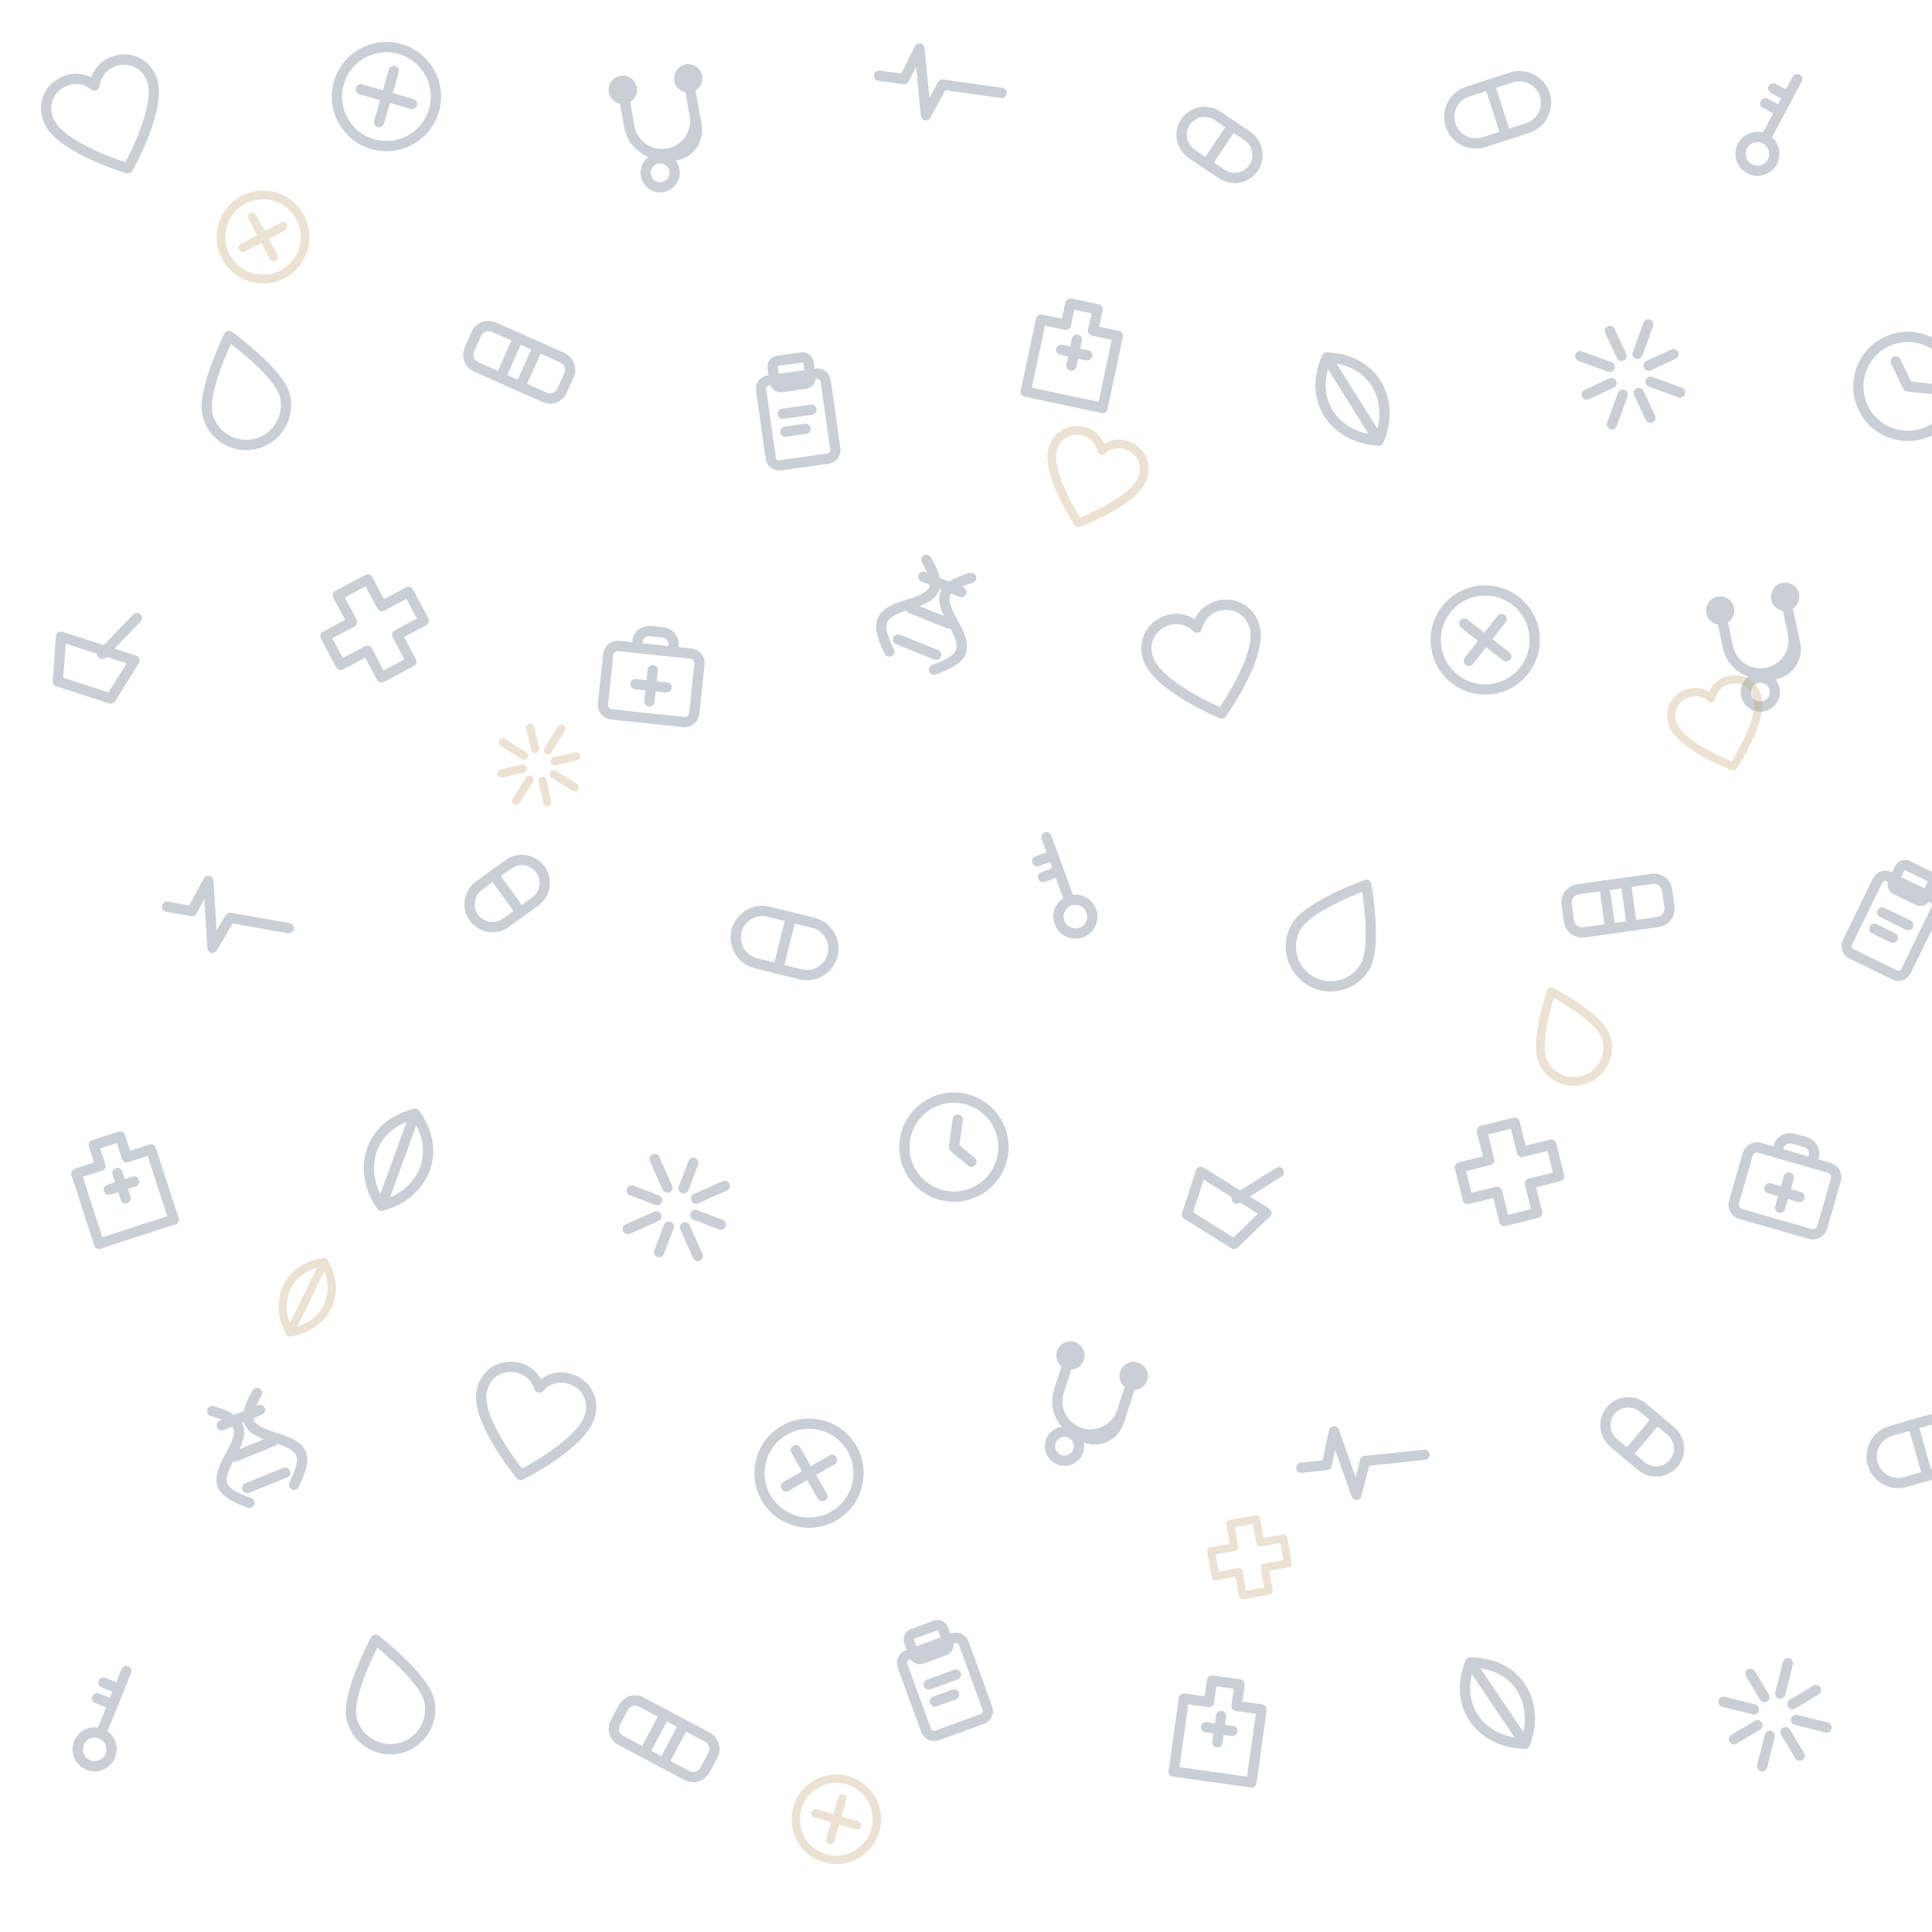
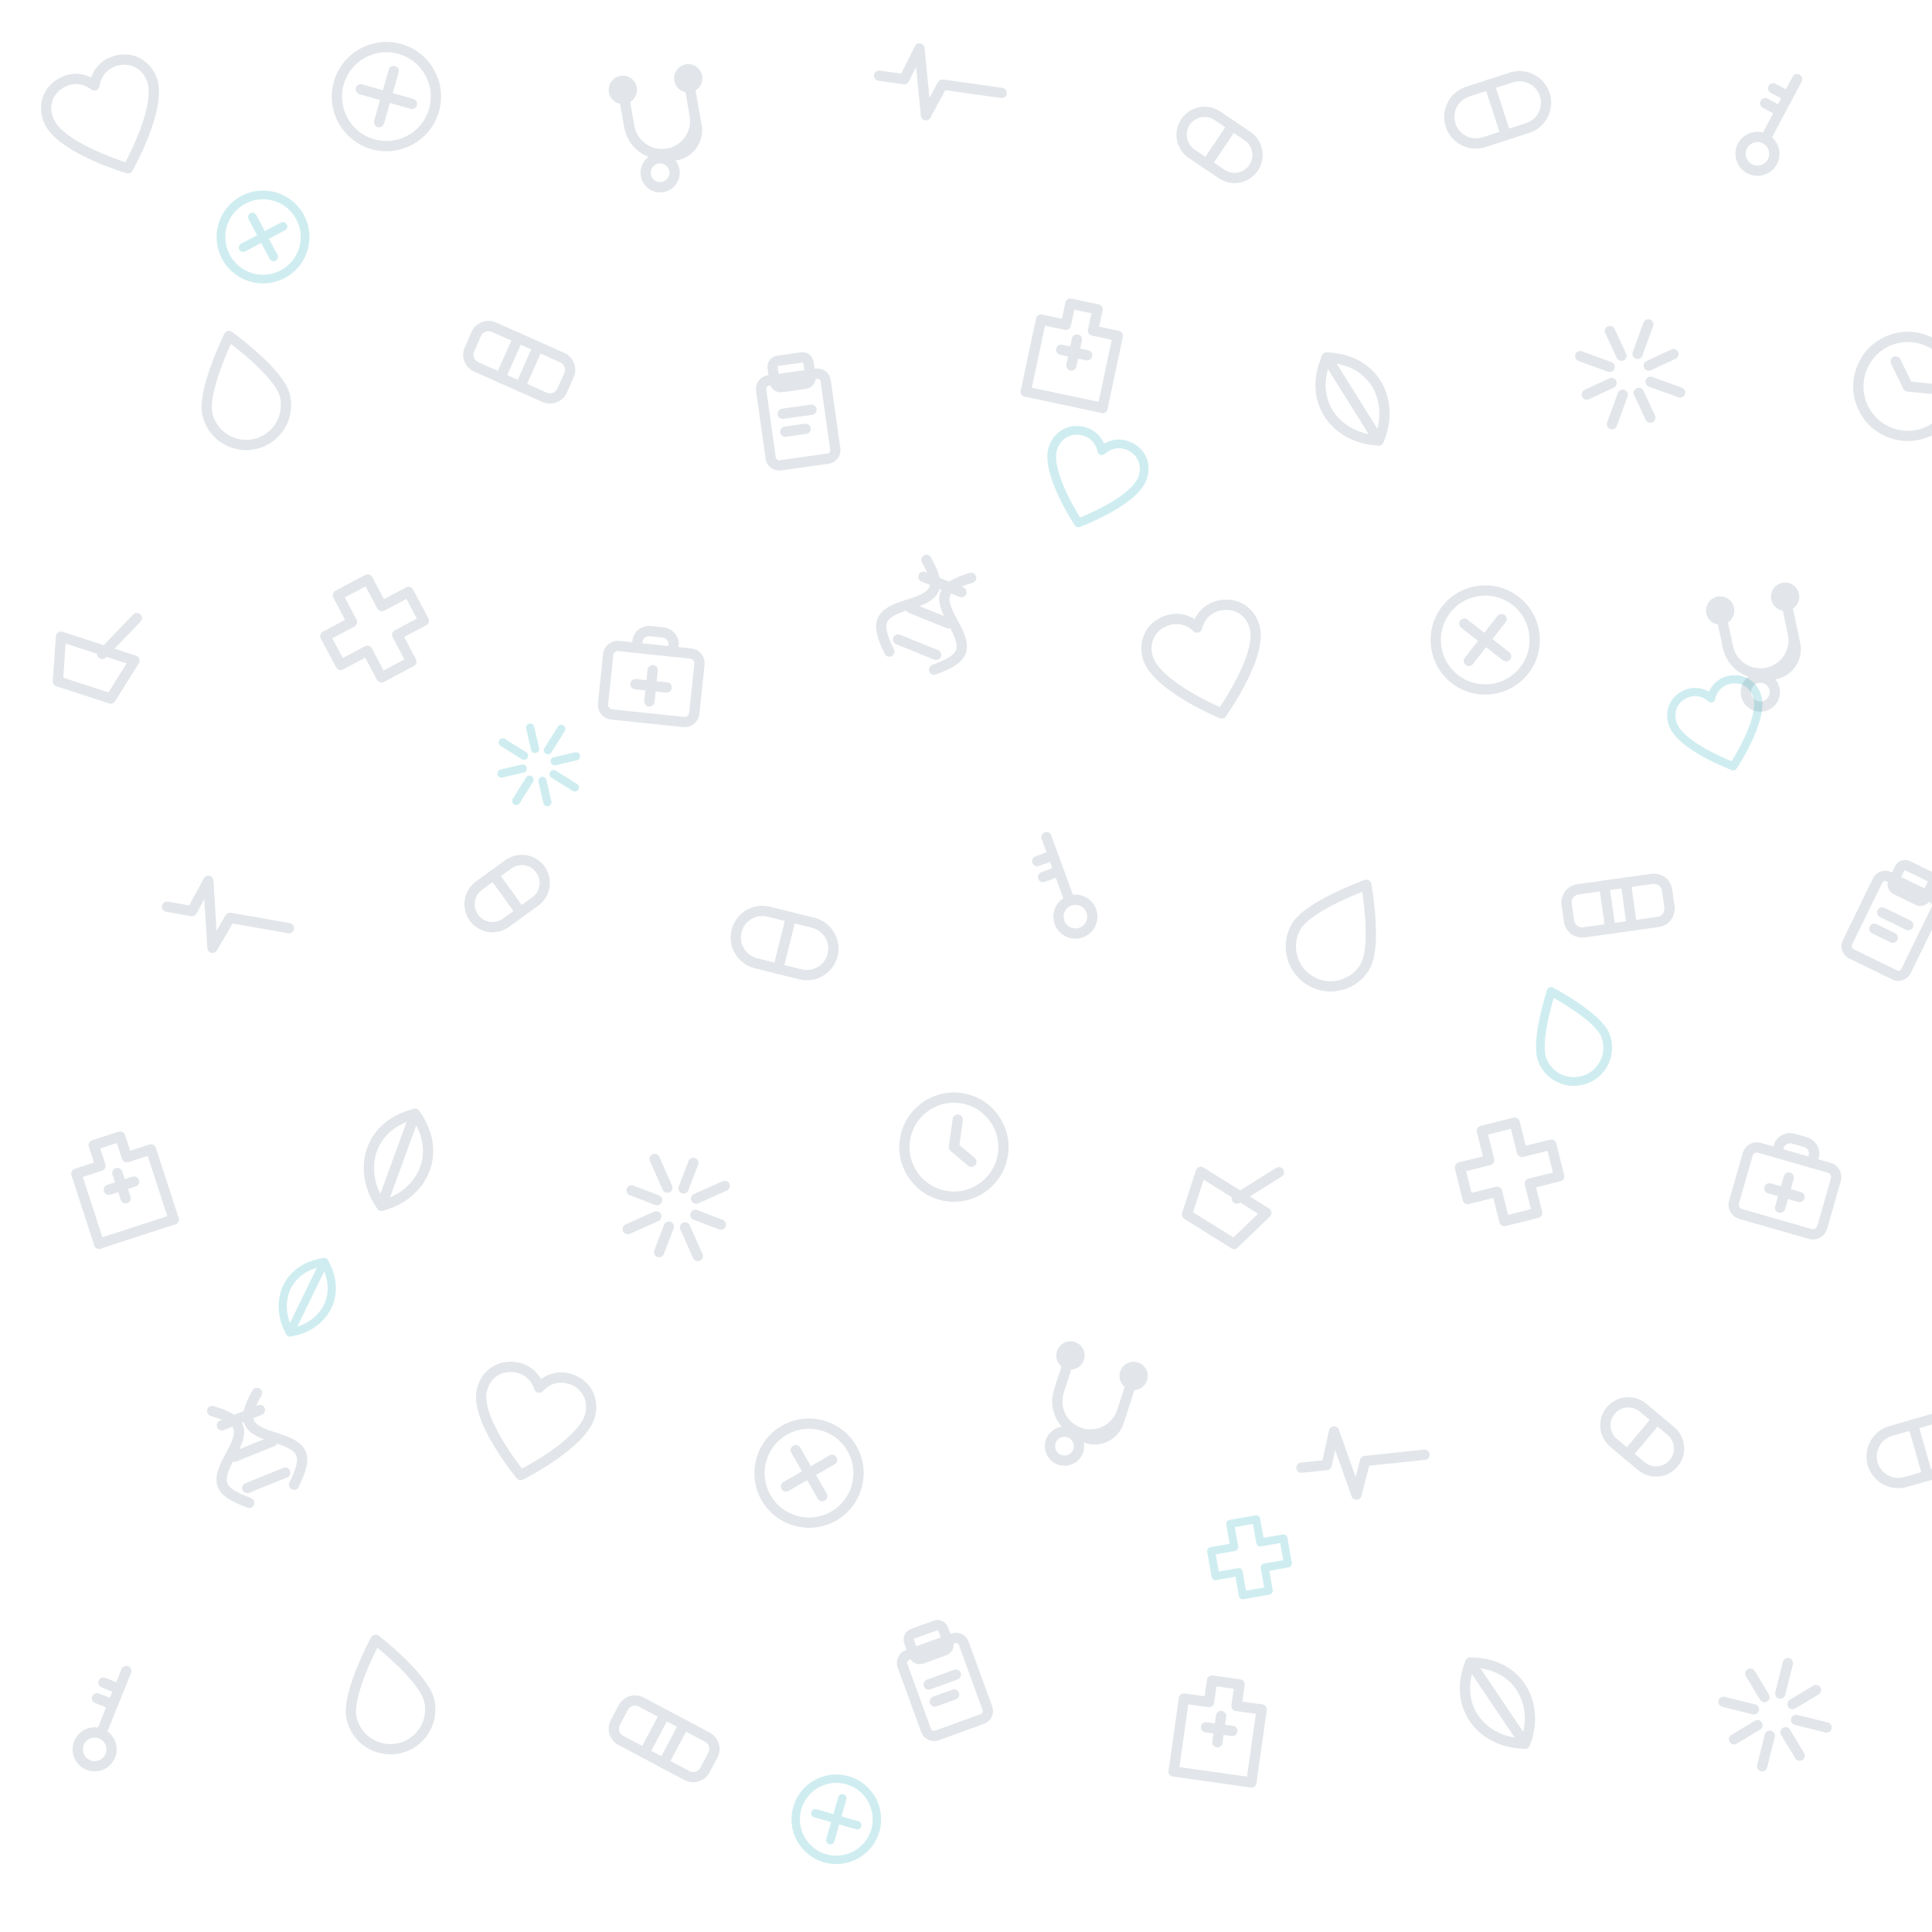
<svg xmlns="http://www.w3.org/2000/svg" width="320" height="320" viewBox="0 0 320 320">
  <defs>
    <g id="d-heart" fill="none">
      <path d="M12 20.5C12 20.5 2.8 13.2 2.8 8.2C2.8 5.2 5 3.2 7.8 3.2C9.7 3.2 11.2 4.3 12 5.7C12.8 4.3 14.3 3.2 16.2 3.2C19 3.2 21.2 5.2 21.2 8.2C21.2 13.2 12 20.5 12 20.5Z" />
    </g>
    <g id="d-plus" fill="none">
      <circle cx="12" cy="12" r="8.2" />
      <path d="M12 7.6v8.8M7.6 12h8.8" />
    </g>
    <g id="d-steth" fill="none">
      <path d="M6.5 3.8v6.2a5.5 5.5 0 0 0 11 0V3.8" />
      <path d="M17.5 10.2v1.6a4.2 4.2 0 0 1-4.2 4.2h-1" />
      <circle cx="10.2" cy="18.4" r="2.4" />
      <circle cx="6.5" cy="3.8" r="1.5" />
      <circle cx="17.5" cy="3.8" r="1.5" />
    </g>
    <g id="d-ecg" fill="none">
      <path d="M1.5 12h4.2l1.8-5.4 2.6 10.8 2-5.4H22" />
    </g>
    <g id="d-pill" fill="none">
      <rect x="5.2" y="8.2" width="13.6" height="7.6" rx="3.8" />
      <path d="M12 8.2v7.6" />
    </g>
    <g id="d-capsule" fill="none">
      <path d="M8.2 16.6a4.4 4.4 0 0 1 0-8.8L15.8 7.8a4.4 4.4 0 0 1 0 8.8Z" />
      <path d="M12 7.8v8.8" />
    </g>
    <g id="d-thermo" fill="none">
      <path d="M12 4.2v10.6" />
      <circle cx="12" cy="18.2" r="2.8" />
      <path d="M9.2 7.4h2M9.2 10.2h2" />
    </g>
    <g id="d-drop" fill="none">
      <path d="M12 3.4C12 3.4 5.4 11.2 5.4 15.2a6.6 6.6 0 0 0 13.2 0C18.6 11.2 12 3.4 12 3.4Z" />
    </g>
    <g id="d-band" fill="none">
      <rect x="3.6" y="8.4" width="16.8" height="7.2" rx="2.2" />
      <path d="M10.2 8.4v7.2M13.8 8.4v7.2" />
    </g>
    <g id="d-clip" fill="none">
      <rect x="6.6" y="6.4" width="10.8" height="14.2" rx="1.4" />
      <rect x="9" y="3.4" width="6" height="4.4" rx="1" />
      <path d="M9.6 12.2h4.8M9.6 15.2h3.4" />
    </g>
    <g id="d-hospital" fill="none">
      <path d="M5.5 20.4V8.2h4.2V4.6h4.6v3.6h4.2v12.2" />
      <path d="M12 10.2v4.4M9.8 12.4h4.4" />
      <path d="M5.5 20.4h13" />
    </g>
    <g id="d-leaf" fill="none">
      <path d="M12 20.2C6.4 16.4 5.2 8.6 12 4C18.8 8.6 17.6 16.4 12 20.2Z" />
      <path d="M12 4v16.2" />
    </g>
    <g id="d-spark" fill="none">
      <path d="M12 3.2v5.2M12 15.6v5.2M3.2 12h5.2M15.6 12h5.2" />
      <path d="M6.4 6.4l3.2 3.2M14.4 14.4l3.2 3.2M17.6 6.4l-3.2 3.2M9.6 14.4l-3.2 3.2" />
    </g>
    <g id="d-clock" fill="none">
      <circle cx="12" cy="12" r="8.2" />
      <path d="M12 7.4V12l3.2 2" />
    </g>
    <g id="d-mortar" fill="none">
      <path d="M5.6 11.4h12.8l-1.8 7.2H7.4Z" />
      <path d="M16.6 4.6l-3.6 7.4" />
    </g>
    <g id="d-cross" fill="none">
      <path d="M9.2 4.4h5.6v5h5v5.4h-5v5h-5.6v-5h-5V9.4h5Z" />
    </g>
    <g id="d-kit" fill="none">
      <rect x="4.4" y="7.6" width="15.2" height="11.4" rx="1.6" />
      <path d="M9 7.6V6.2a2 2 0 0 1 2-1.6h2A2 2 0 0 1 15 6.2v1.4" />
      <path d="M12 11v5.2M9.4 13.6h5.2" />
    </g>
    <g id="d-dna" fill="none">
      <path d="M8 3.6c4 3.2 4 4.8 0 8s-4 4.8 0 8.4" />
      <path d="M16 3.6c-4 3.2-4 4.8 0 8s4 4.8 0 8.4" />
      <path d="M8.6 6.4h6.8M8.6 12h6.8M8.6 17.6h6.8" />
    </g>
  </defs>
  <rect width="320" height="320" fill="#ffffff" />
-   <g fill="none" stroke="#0c2340" stroke-width="1.7" stroke-linecap="round" stroke-linejoin="round" opacity="0.22">
+   <g fill="none" stroke="#0c2340" stroke-width="1.7" stroke-linecap="round" stroke-linejoin="round" opacity="0.12">
    <use href="#d-heart" transform="translate(6 8) rotate(-22 12 12)" />
    <use href="#d-plus" transform="translate(52 4) rotate(16 12 12)" />
    <use href="#d-steth" transform="translate(98 10) rotate(-10 12 12)" />
    <use href="#d-ecg" transform="translate(144 2) rotate(8 12 12)" />
    <use href="#d-pill" transform="translate(190 12) rotate(34 12 12)" />
    <use href="#d-capsule" transform="translate(236 6) rotate(-18 12 12)" />
    <use href="#d-thermo" transform="translate(282 8) rotate(28 12 12)" />
    <use href="#d-drop" transform="translate(28 52) rotate(-14 12 12)" />
    <use href="#d-band" transform="translate(74 48) rotate(24 12 12)" />
    <use href="#d-clip" transform="translate(120 56) rotate(-8 12 12)" />
    <use href="#d-hospital" transform="translate(166 46) rotate(12 12 12)" />
    <use href="#d-leaf" transform="translate(212 54) rotate(-32 12 12)" />
    <use href="#d-spark" transform="translate(258 50) rotate(20 12 12)" />
    <use href="#d-clock" transform="translate(304 52) rotate(-26 12 12)" />
    <use href="#d-mortar" transform="translate(4 96) rotate(18 12 12)" />
    <use href="#d-cross" transform="translate(50 92) rotate(-28 12 12)" />
    <use href="#d-kit" transform="translate(96 100) rotate(6 12 12)" />
    <use href="#d-dna" transform="translate(142 90) rotate(22 12 12)" />
    <use href="#d-heart" transform="translate(188 98) rotate(-16 12 12)" />
    <use href="#d-plus" transform="translate(234 94) rotate(38 12 12)" />
    <use href="#d-steth" transform="translate(280 96) rotate(-12 12 12)" />
    <use href="#d-ecg" transform="translate(26 140) rotate(10 12 12)" />
    <use href="#d-pill" transform="translate(72 136) rotate(-36 12 12)" />
    <use href="#d-capsule" transform="translate(118 144) rotate(14 12 12)" />
    <use href="#d-thermo" transform="translate(164 134) rotate(-20 12 12)" />
    <use href="#d-drop" transform="translate(210 142) rotate(30 12 12)" />
    <use href="#d-band" transform="translate(256 138) rotate(-8 12 12)" />
    <use href="#d-clip" transform="translate(302 140) rotate(26 12 12)" />
    <use href="#d-hospital" transform="translate(8 184) rotate(-18 12 12)" />
    <use href="#d-leaf" transform="translate(54 180) rotate(20 12 12)" />
    <use href="#d-spark" transform="translate(100 188) rotate(-24 12 12)" />
    <use href="#d-clock" transform="translate(146 178) rotate(8 12 12)" />
    <use href="#d-mortar" transform="translate(192 186) rotate(32 12 12)" />
    <use href="#d-cross" transform="translate(238 182) rotate(-14 12 12)" />
    <use href="#d-kit" transform="translate(284 184) rotate(16 12 12)" />
    <use href="#d-dna" transform="translate(30 228) rotate(-22 12 12)" />
    <use href="#d-heart" transform="translate(76 224) rotate(12 12 12)" />
    <use href="#d-plus" transform="translate(122 232) rotate(-30 12 12)" />
    <use href="#d-steth" transform="translate(168 222) rotate(18 12 12)" />
    <use href="#d-ecg" transform="translate(214 230) rotate(-6 12 12)" />
    <use href="#d-pill" transform="translate(260 226) rotate(40 12 12)" />
    <use href="#d-capsule" transform="translate(306 228) rotate(-16 12 12)" />
    <use href="#d-thermo" transform="translate(6 272) rotate(22 12 12)" />
    <use href="#d-drop" transform="translate(52 268) rotate(-12 12 12)" />
    <use href="#d-band" transform="translate(98 276) rotate(28 12 12)" />
    <use href="#d-clip" transform="translate(144 266) rotate(-20 12 12)" />
    <use href="#d-hospital" transform="translate(190 274) rotate(8 12 12)" />
    <use href="#d-leaf" transform="translate(236 270) rotate(-34 12 12)" />
    <use href="#d-spark" transform="translate(282 272) rotate(14 12 12)" />
  </g>
-   <g fill="none" stroke="#c4a574" stroke-width="1.7" stroke-linecap="round" stroke-linejoin="round" opacity="0.32">
+   <g fill="none" stroke="#0EA5B5" stroke-width="1.7" stroke-linecap="round" stroke-linejoin="round" opacity="0.2">
    <use href="#d-plus" transform="translate(34 28) rotate(-28 12 12) scale(0.85)" />
    <use href="#d-heart" transform="translate(170 70) rotate(18 12 12) scale(0.85)" />
    <use href="#d-spark" transform="translate(78 118) rotate(32 12 12) scale(0.8)" />
    <use href="#d-drop" transform="translate(250 160) rotate(-22 12 12) scale(0.85)" />
    <use href="#d-leaf" transform="translate(40 206) rotate(26 12 12) scale(0.8)" />
    <use href="#d-cross" transform="translate(198 248) rotate(-10 12 12) scale(0.78)" />
    <use href="#d-plus" transform="translate(128 292) rotate(16 12 12) scale(0.82)" />
    <use href="#d-heart" transform="translate(276 110) rotate(-18 12 12) scale(0.8)" />
  </g>
</svg>
